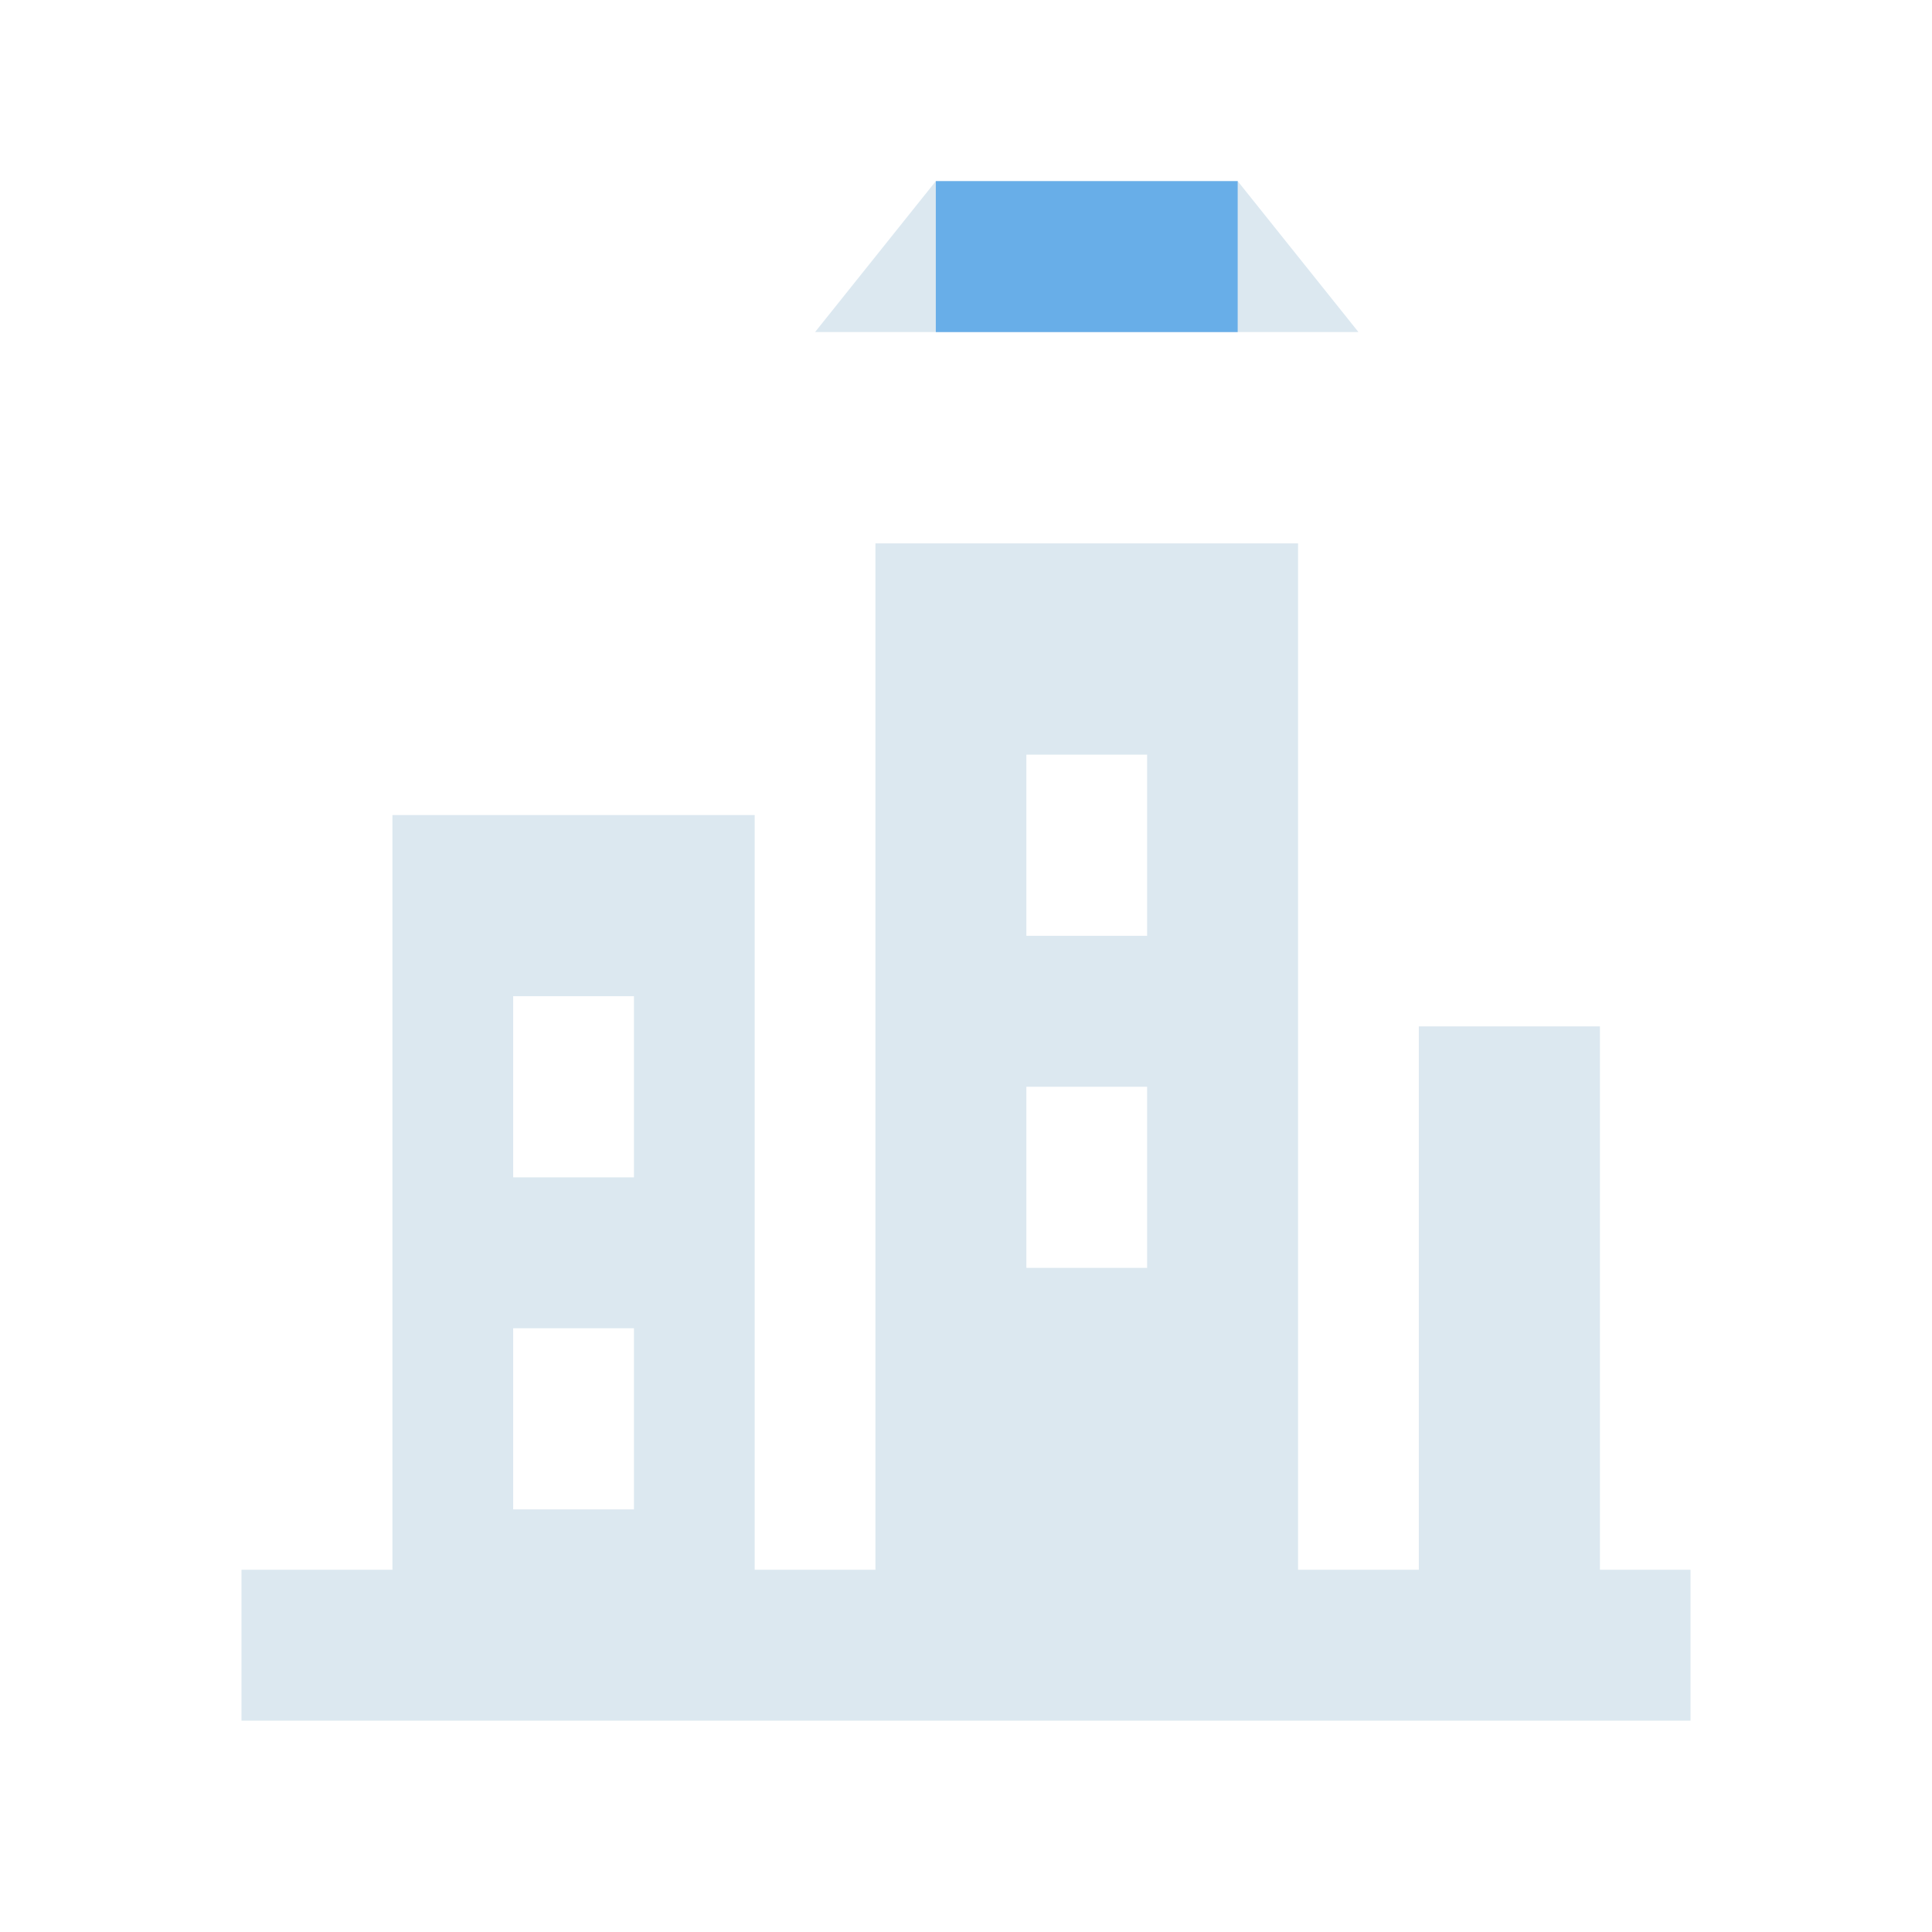
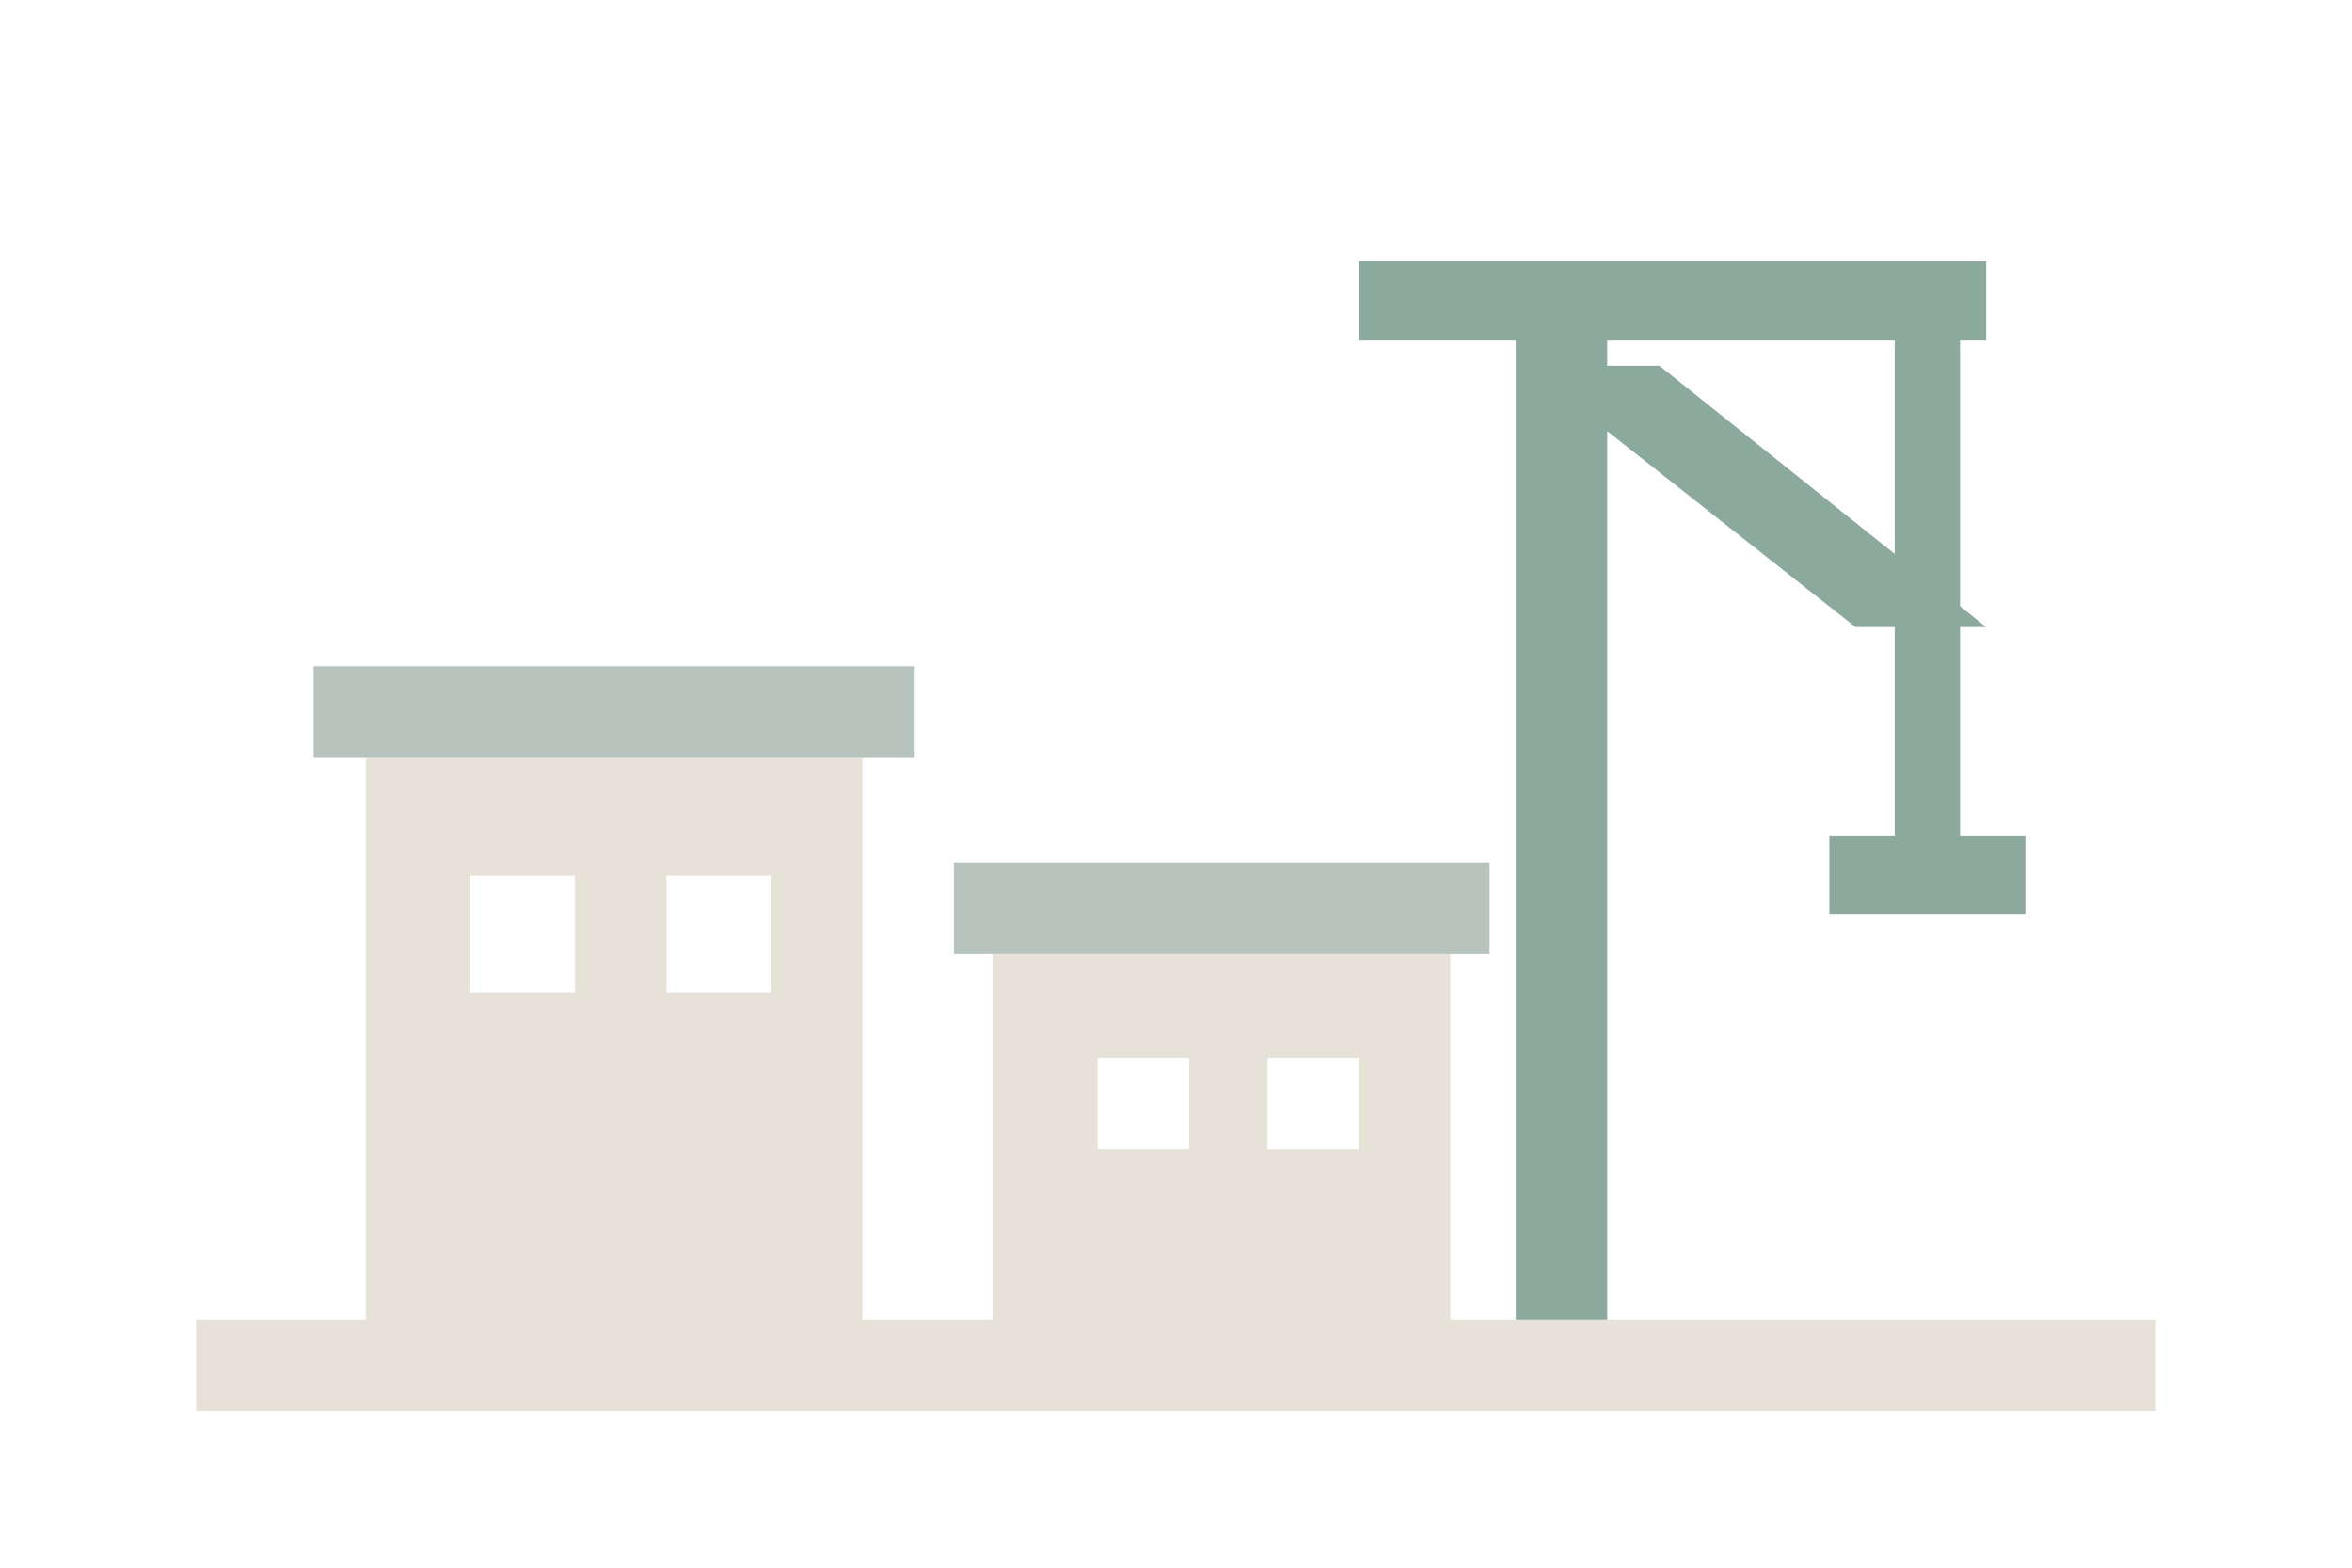
- <svg xmlns="http://www.w3.org/2000/svg" viewBox="0 0 64 64" role="img" aria-label="Proyecto u obra">
-   <path fill="#dce8f0" d="M8 52h48v5H8zM13 27h12v25H13zm4 6v6h4v-6zm0 11v6h4v-6zM29 18h14v34H29zm5 7v6h4v-6zm0 11v6h4v-6zM47 34h6v18h-6zM27 11h18l-4-5H31z" />
-   <path fill="#68aee8" d="M31 6h10v5H31z" />
+ <svg xmlns="http://www.w3.org/2000/svg" viewBox="0 0 180 120" role="img" aria-label="Proyecto u obra">
+   <path fill="#e6e2d8" d="M15 101h150v7H15zM28 58h38v43H28zm8 9v9h8v-9zm15 0v9h8v-9zM36 84h8v10h-8zm15 0h8v10h-8zM76 73h35v28H76zm8 8v7h7v-7zm13 0v7h7v-7zm-13 13h20v7H84z" />
+   <path fill="#8ba99d" d="M116 20h7v81h-7zM104 20h48v6h-48zM121 28h6l25 20h-10l-19-15zM145 25h5v42h-5zM140 64h15v6h-15z" />
+   <path fill="#b7c4be" d="M24 51h46v7H24zM73 66h41v7H73z" />
</svg>
